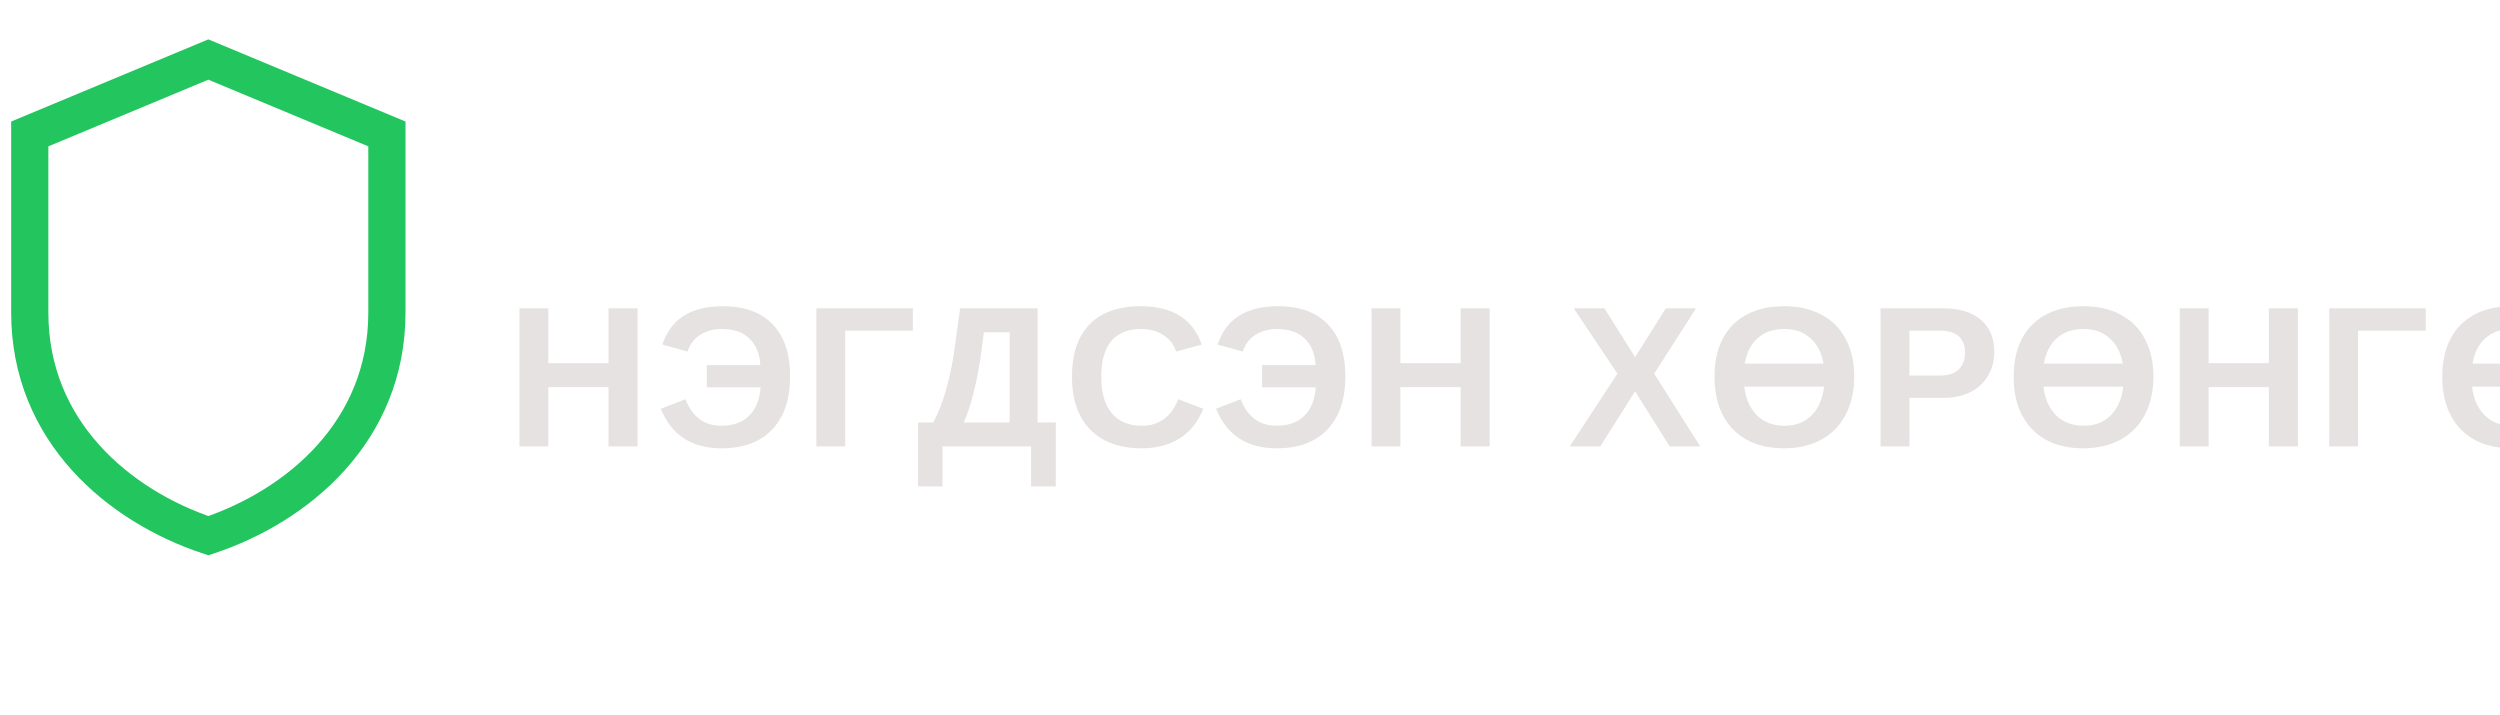
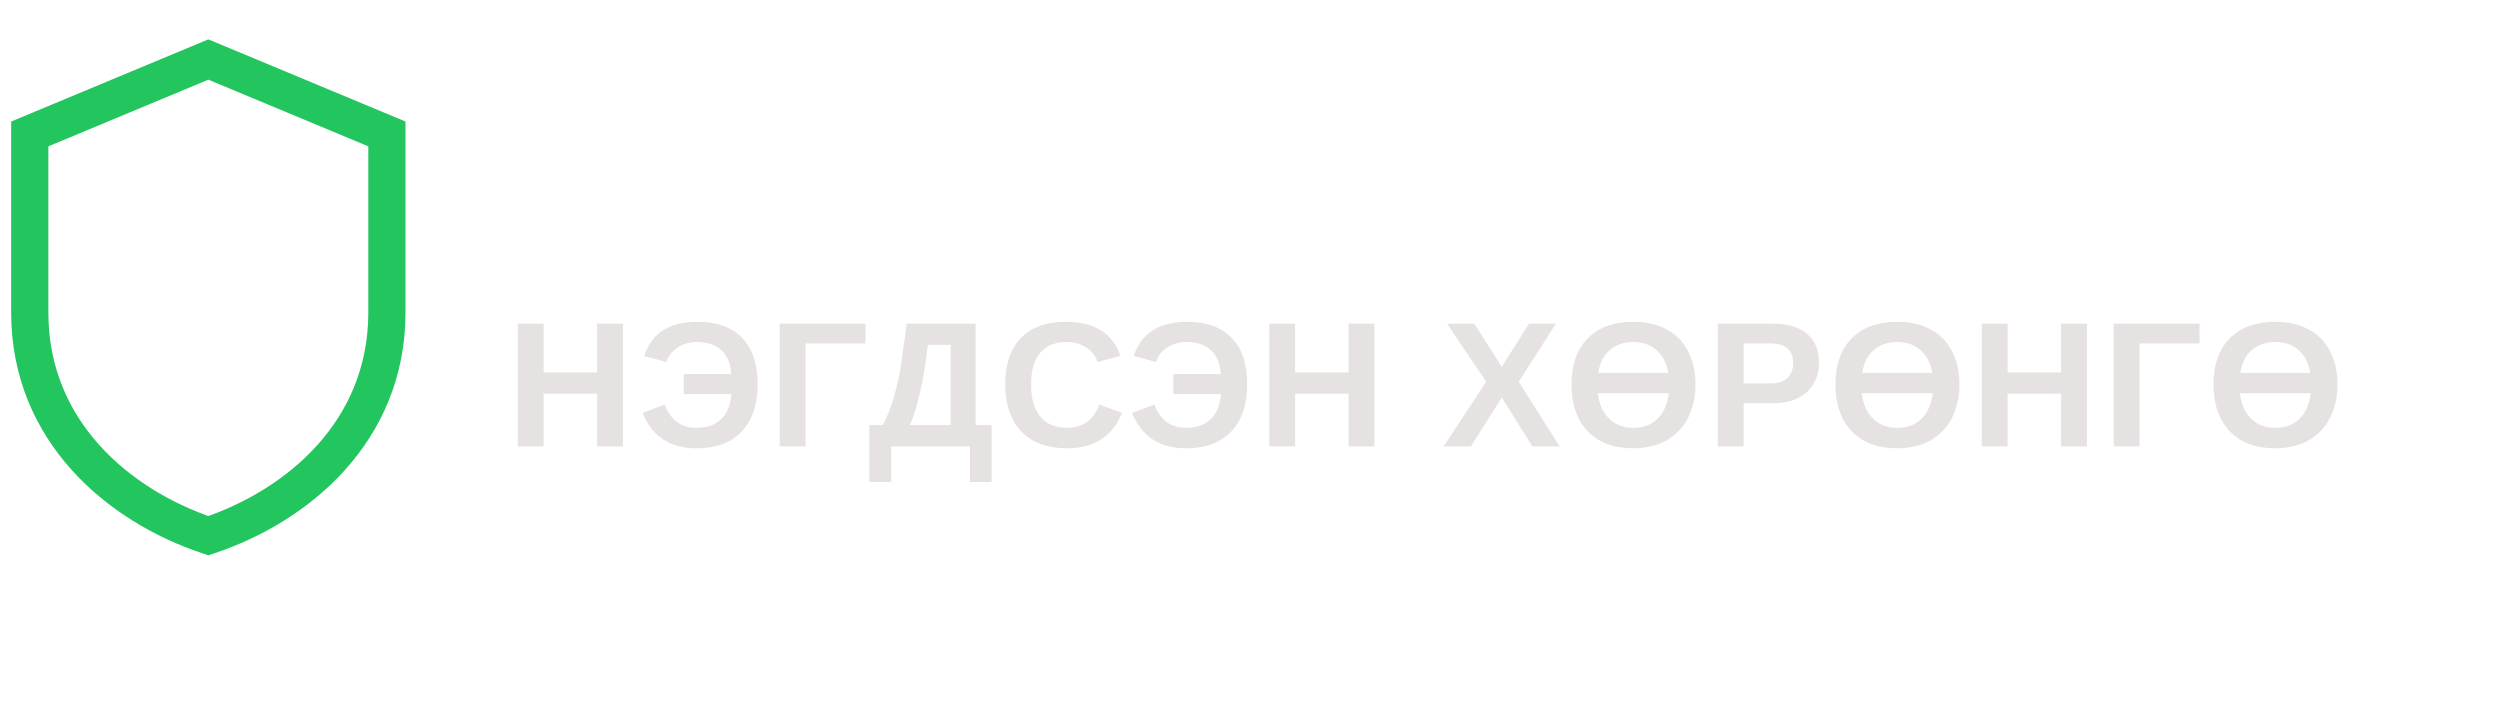
<svg xmlns="http://www.w3.org/2000/svg" viewBox="0 0 168 48">
  <path d="M14 4 L26 9 V21 C26 29 20 34 14 36 C8 34 2 29 2 21 V9 Z" fill="none" stroke="#22c55e" stroke-width="2.5" />
-   <text x="34" y="30" font-family="Arial, sans-serif" font-weight="700" font-size="13.5" letter-spacing="0.3" fill="#e5e2e1">НЭГДСЭН ХӨРӨНГӨ</text>
+   <text x="34" y="30" font-family="Arial, sans-serif" font-weight="700" font-size="12" letter-spacing="0.2" fill="#e5e2e1">НЭГДСЭН ХӨРӨНГӨ</text>
</svg>
